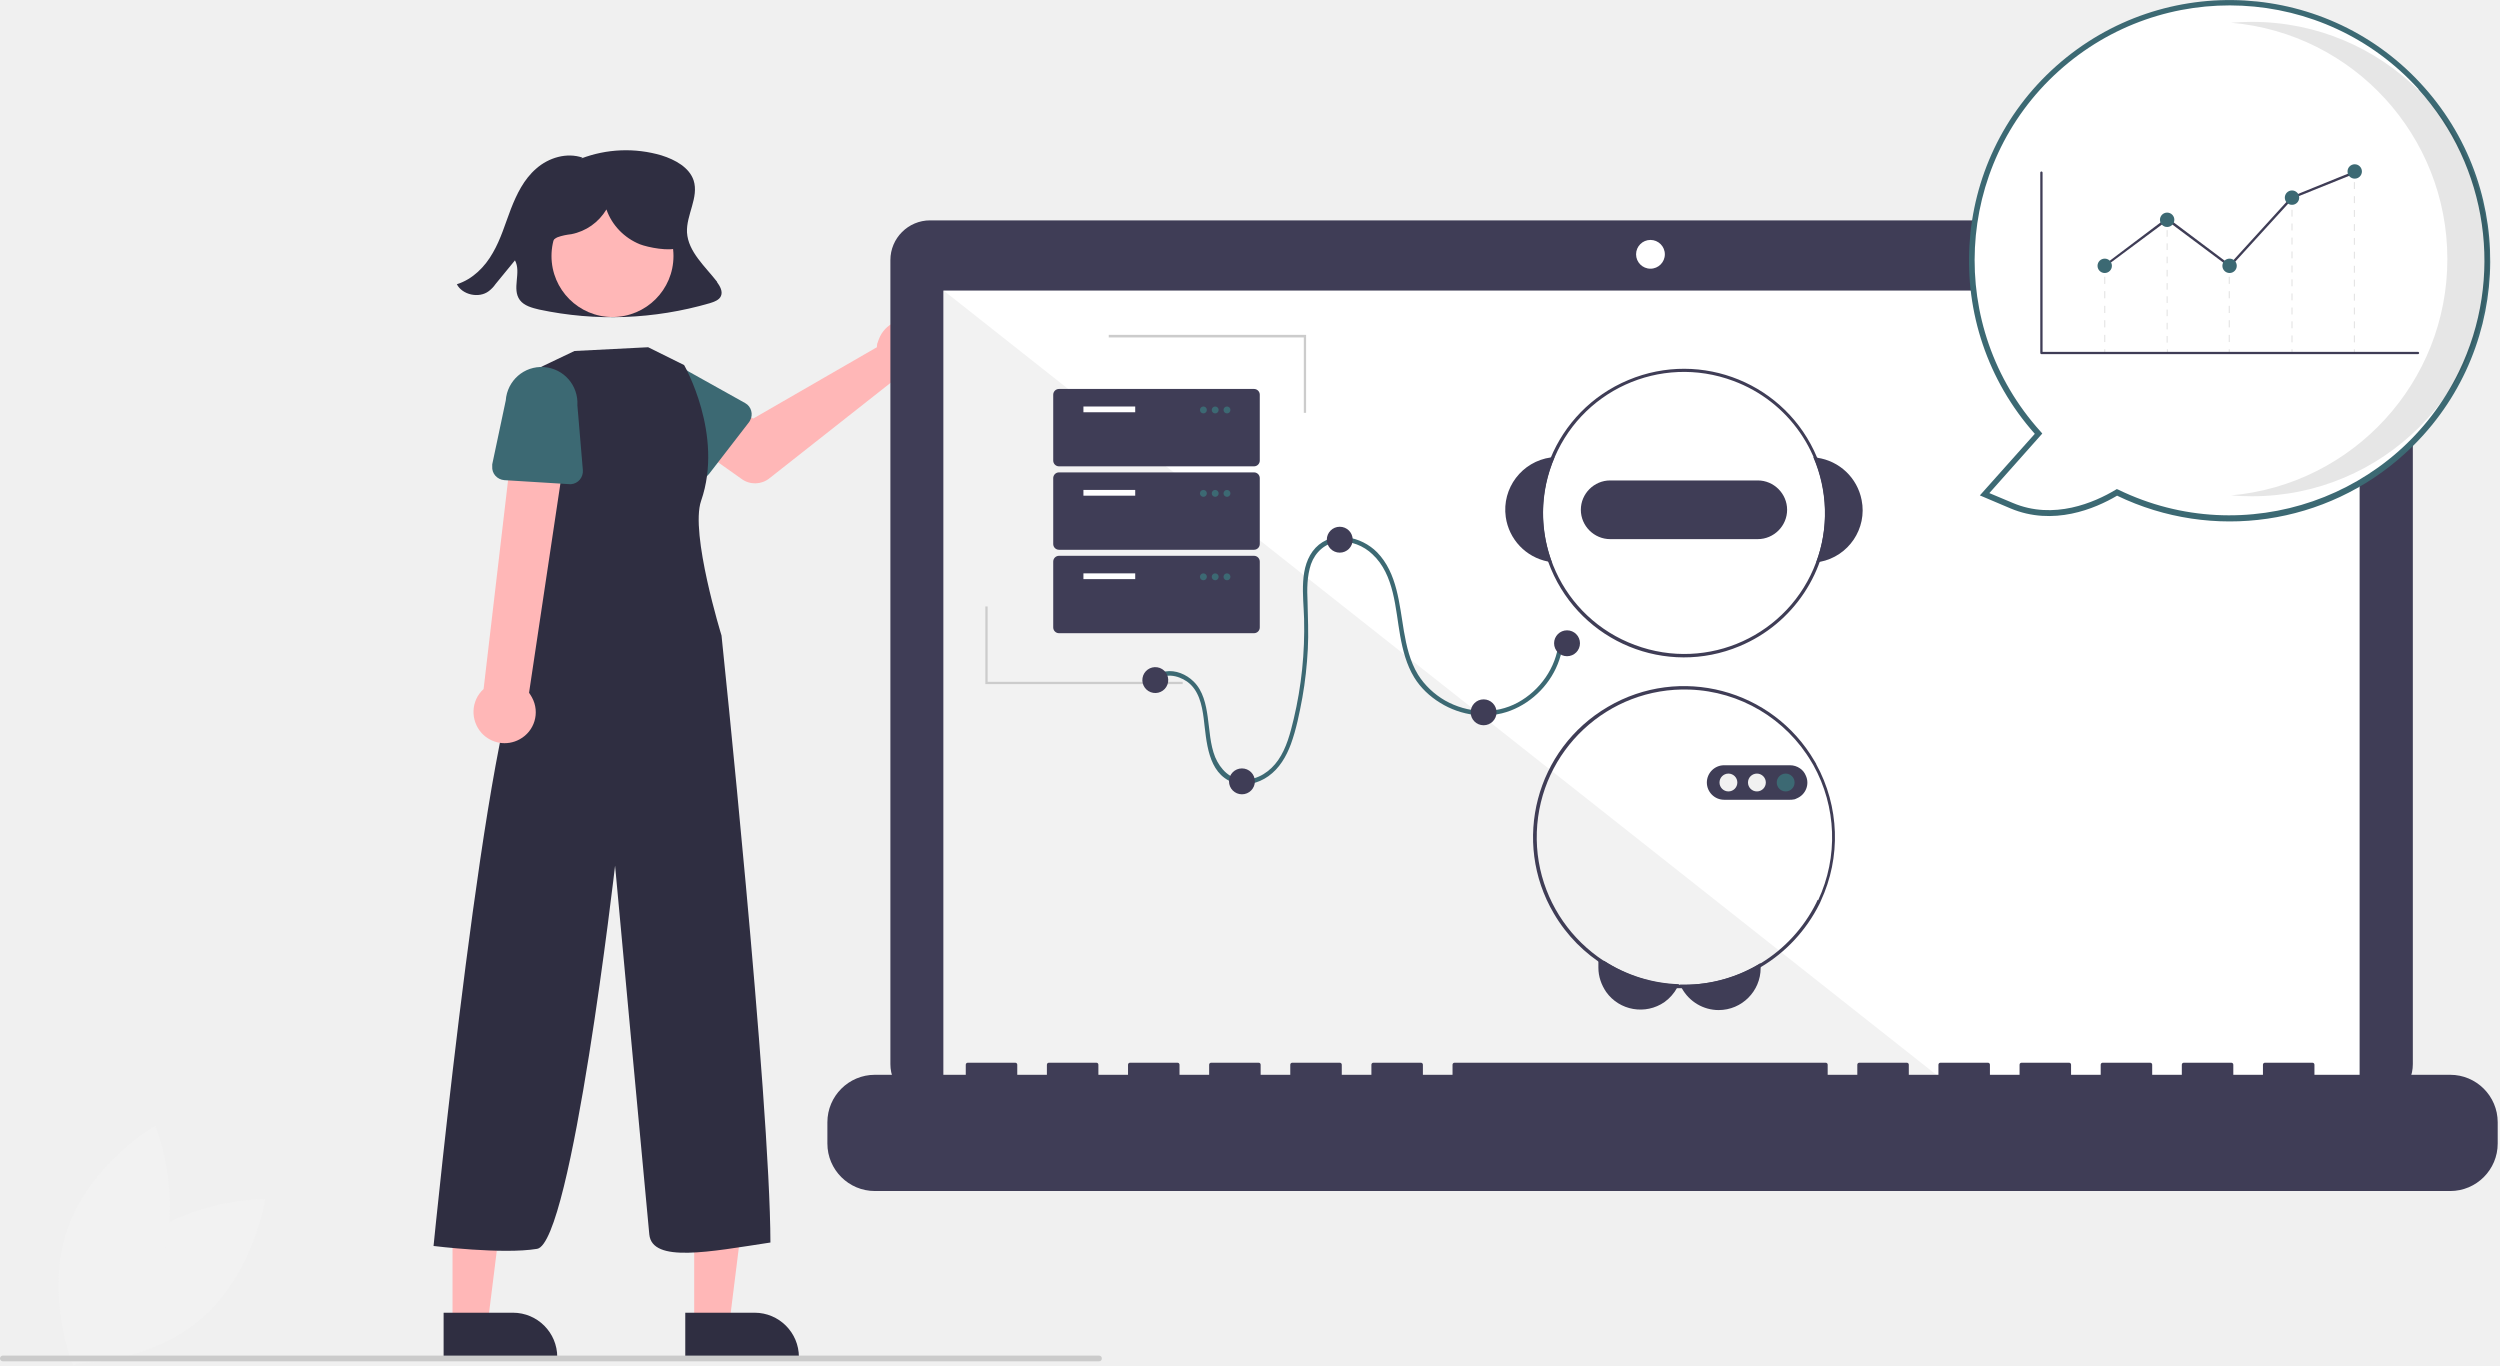
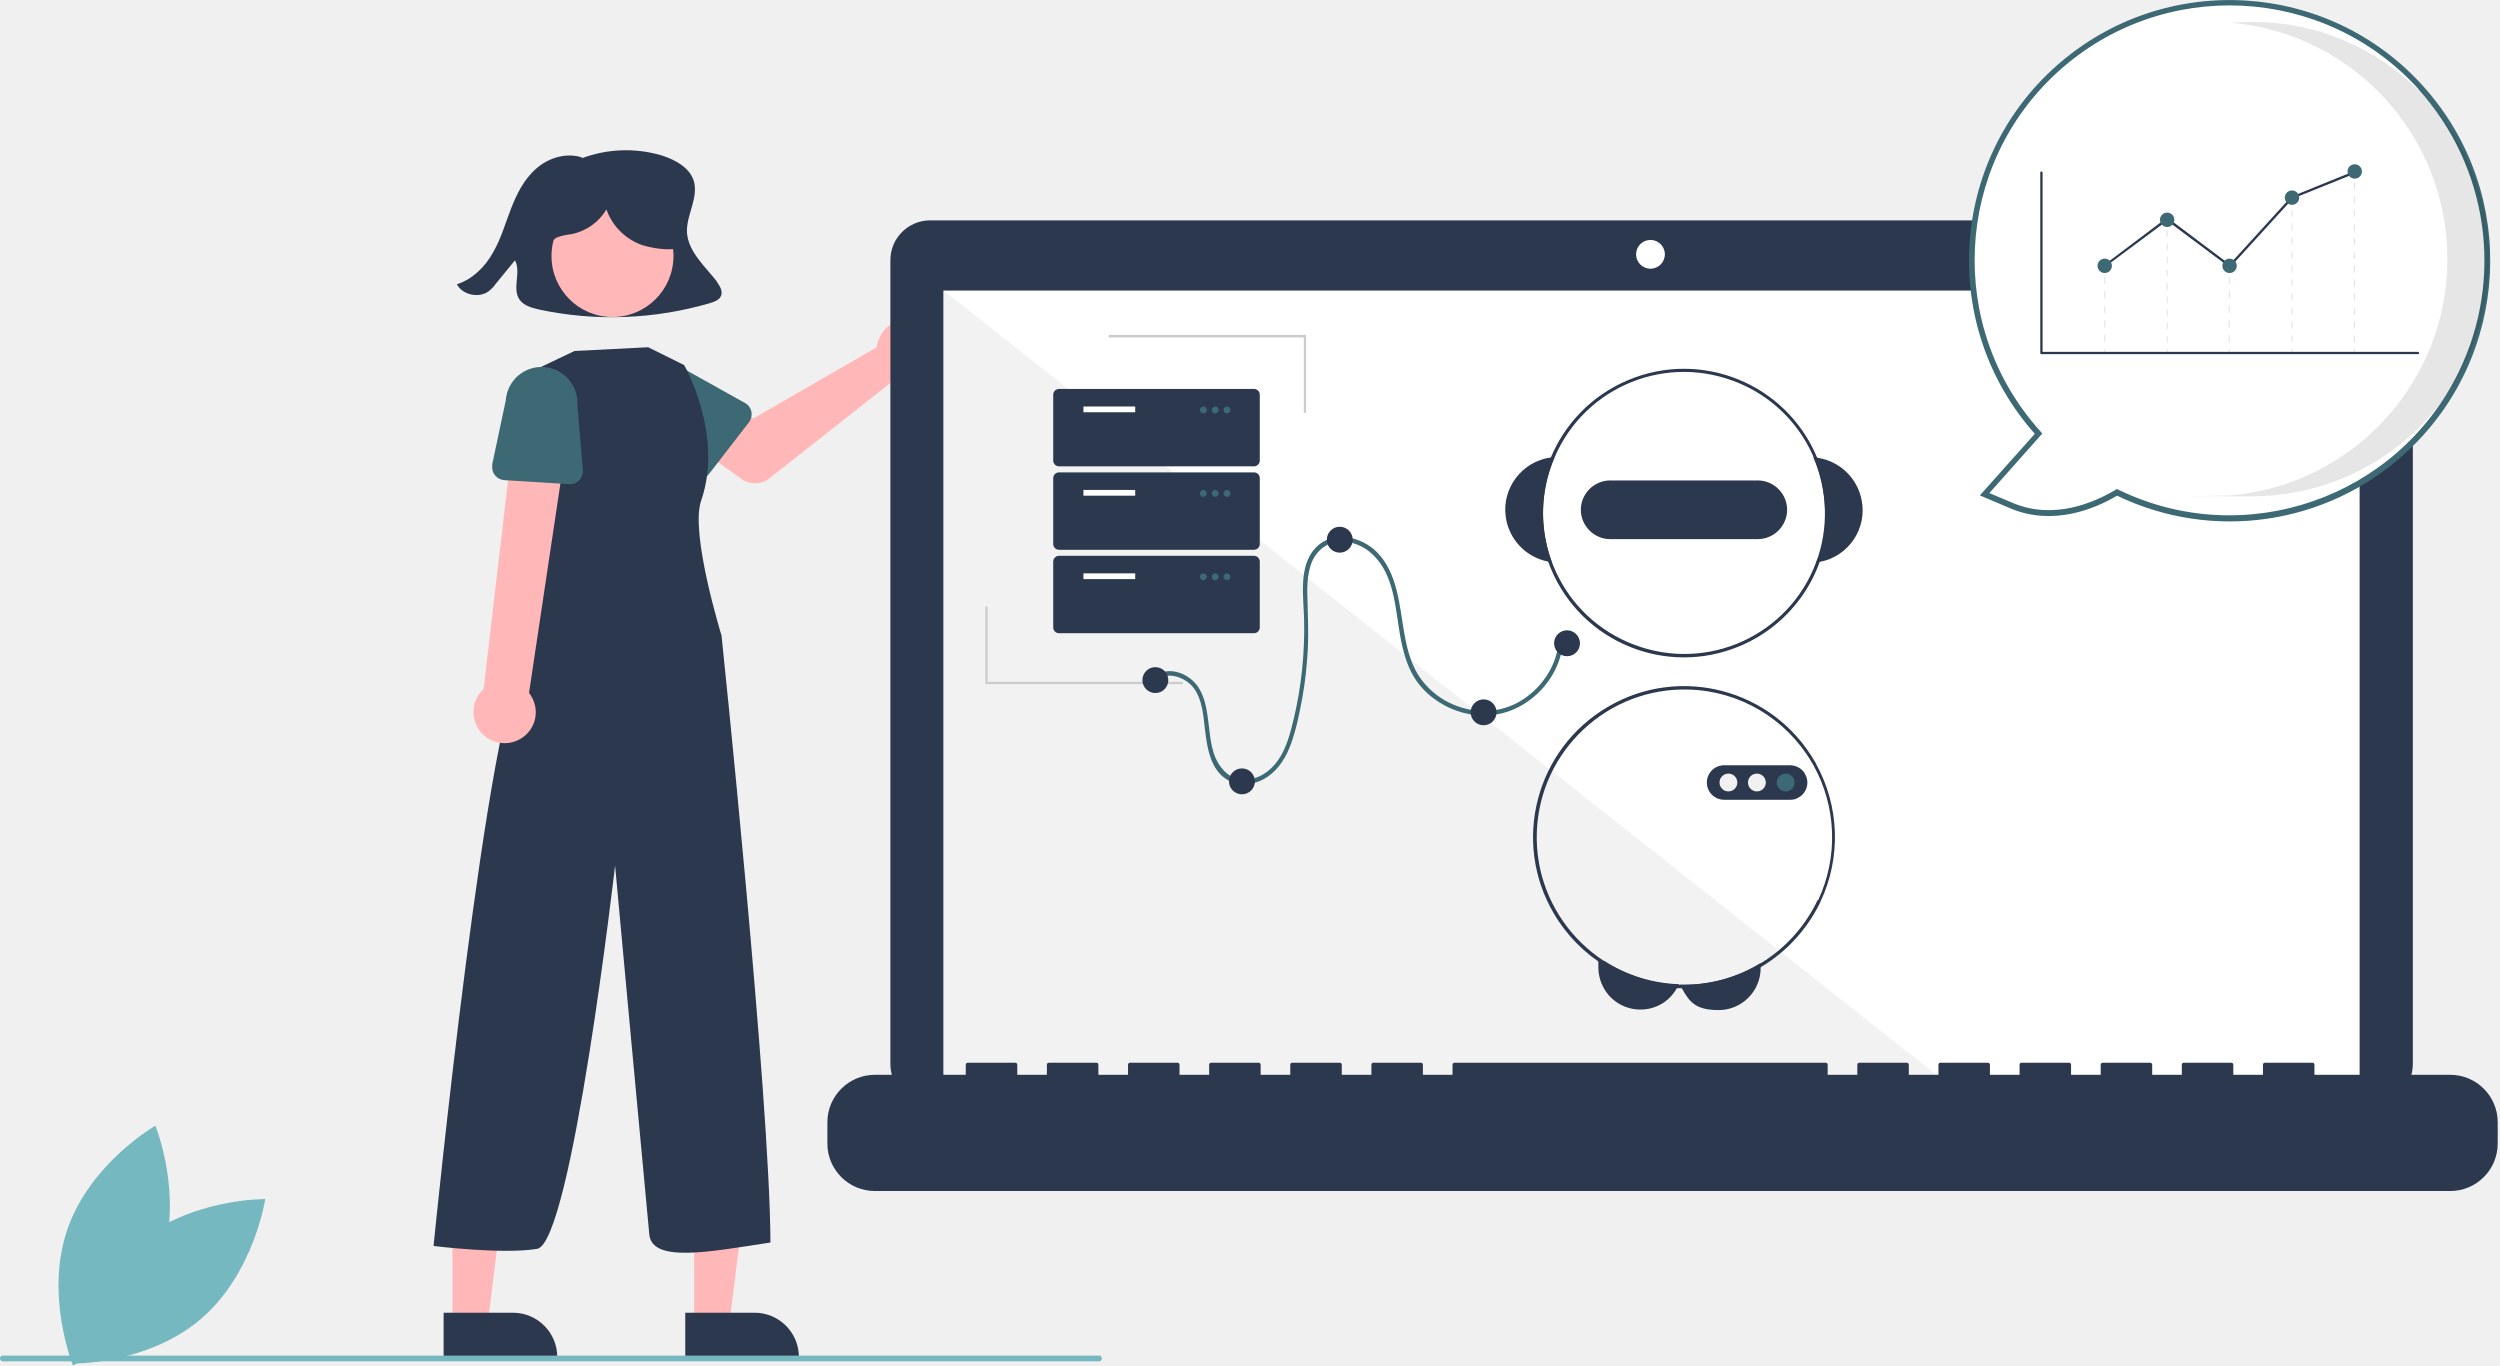
<svg xmlns="http://www.w3.org/2000/svg" id="Layer_1" version="1.1" viewBox="0 0 869 474.7">
  <defs>
    <style>
      .st0 {
-         fill: #2f2e41;
+         fill: #fff;
      }

      .st1 {
-         fill: #fff;
+         fill: #e5e5e5;
      }

      .st2 {
-         fill: #e5e5e5;
+         fill: #75b8bf;
      }

      .st3 {
-         fill: #3f3d56;
+         fill: #3c6973;
+       }
+ 
+       .st4 {
+         opacity: .1;
      }

      .st4, .st5 {
+         isolation: isolate;
+       }
+ 
+       .st6 {
+         fill: #f1f1f1;
+       }
+ 
+       .st7 {
+         fill: #2c384e;
+       }
+ 
+       .st5 {
        fill: #f2f2f2;
      }

-       .st6 {
-         fill: #3c6973;
-       }
- 
-       .st7 {
-         opacity: .1;
-       }
- 
-       .st7, .st5 {
-         isolation: isolate;
-       }
- 
      .st8 {
-         fill: #f1f1f1;
+         fill: #ccc;
      }

      .st9 {
-         fill: #cbcbcb;
-       }
- 
-       .st10 {
-         fill: #ccc;
-       }
- 
-       .st11 {
        fill: #ffb7b7;
      }
    </style>
  </defs>
-   <path class="st4" d="M47.5,432.3c-18.5,15.8-22.4,41.7-22.4,41.7,0,0,26.2.3,44.7-15.5s22.4-41.7,22.4-41.7c0,0-26.2-.3-44.7,15.5Z" />
-   <path class="st4" d="M56,438.6c-7.9,23-30.6,36.1-30.6,36.1,0,0-9.9-24.2-2-47.3s30.6-36.1,30.6-36.1c0,0,9.9,24.2,2,47.3Z" />
-   <path class="st0" d="M249.3,98c-4.2-5.4-10.1-10.5-10.5-17.2-.3-6.1,4.2-12.2,2.3-18.1-1.5-4.5-6.4-7.2-11.2-8.7-9.2-2.7-19-2.3-27.9,1.1l.5-.3c-5.5-1.9-11.8,0-16.1,3.8-4.3,3.7-6.8,8.9-8.8,14-2,5.2-3.5,10.5-6.3,15.3-2.7,4.8-7,9.2-12.5,10.9,1.9,3.7,7.7,5,11.1,2.4.9-.7,1.7-1.5,2.3-2.4,2.3-2.8,4.5-5.5,6.8-8.3,2.3,4.2-1.2,9.9,1.7,13.8,1.5,2,4.2,2.7,6.7,3.3,19.7,4.2,40,3.4,59.3-2.2,1.6-.5,3.3-1.1,3.9-2.5.7-1.6-.3-3.4-1.4-4.9Z" />
-   <path class="st11" d="M305,119.1c-.1.5-.2,1.1-.2,1.6l-43,24.8-10.4-6-11.1,14.6,17.5,12.4c2.9,2.1,6.8,2,9.6-.2l44.3-34.9c5.4,2,11.5-.8,13.5-6.2s-.8-11.5-6.2-13.5c-5.4-2-11.5.8-13.5,6.2-.2.4-.3.8-.4,1.2Z" />
-   <path class="st6" d="M260.4,146.7l-13.9,18c-1.5,2-4.3,2.3-6.3.8-.2-.1-.3-.3-.5-.4l-15.7-16.3c-5.4-4.2-6.4-12.1-2.2-17.5,4.2-5.4,12.1-6.4,17.5-2.2l19.7,11c2.2,1.2,2.9,4,1.7,6.1-.1.2-.2.4-.4.6h0Z" />
-   <polygon class="st11" points="241.3 460.3 253.5 460.3 259.4 413 241.3 413 241.3 460.3" />
-   <path class="st0" d="M238.2,456.3h24.1s0,0,0,0c8.5,0,15.4,6.9,15.4,15.4v.5h-39.5s0-15.9,0-15.9Z" />
-   <polygon class="st11" points="157.3 460.3 169.5 460.3 175.4 413 157.3 413 157.3 460.3" />
-   <path class="st0" d="M154.2,456.3h24.1s0,0,0,0c8.5,0,15.4,6.9,15.4,15.4v.5h-39.5s0-15.9,0-15.9Z" />
-   <circle class="st11" cx="212.9" cy="89" r="21.2" />
-   <path class="st0" d="M225.3,120.7l12.5,6.2s13.9,24.2,5.9,47.2c-3.9,11.2,7.1,46.8,7.1,46.8,0,0,16.9,161.2,17,211-21.1,3.2-41.1,7.2-42.1-2.8s-11.9-128.2-11.9-128.2c0,0-15.1,131.2-27.1,133.2s-36-1-36-1c0,0,19.1-192.2,32.1-204.2l2-10v-89.8c0,0,14.9-7.1,14.9-7.1l25.6-1.3Z" />
-   <path class="st11" d="M180.6,257c5.2-2.8,7.2-9.3,4.3-14.6-.3-.6-.7-1.1-1-1.6l14.5-96.8-19-.9-11.3,96.4c-4.4,4-4.7,10.8-.7,15.3,3.4,3.7,8.8,4.6,13.2,2.2h0Z" />
-   <path class="st6" d="M198,168.3l-22.7-1.4c-2.5-.2-4.4-2.3-4.2-4.8,0-.2,0-.4,0-.7l4.7-22.2c.5-6.9,6.4-12.1,13.3-11.6,6.9.5,12,6.4,11.6,13.3l1.9,22.5c.2,2.5-1.6,4.7-4.1,4.9-.2,0-.4,0-.7,0h0Z" />
-   <path class="st3" d="M824.9,76.6h-501.6c-7.6,0-13.8,6.2-13.8,13.8v279.5c0,7.6,6.2,13.8,13.8,13.8h501.6c7.6,0,13.8-6.2,13.8-13.8V90.4c0-7.6-6.2-13.8-13.8-13.8h0Z" />
-   <rect class="st1" x="328" y="101" width="492.2" height="277.6" />
-   <circle class="st1" cx="573.7" cy="88.4" r="5" />
+   <path class="st2" d="M47.5,432.3c-18.5,15.8-22.4,41.7-22.4,41.7,0,0,26.2.3,44.7-15.5s22.4-41.7,22.4-41.7c0,0-26.2-.3-44.7,15.5Z" />
+   <path class="st2" d="M56,438.6c-7.9,23-30.6,36.1-30.6,36.1,0,0-9.9-24.2-2-47.3s30.6-36.1,30.6-36.1c0,0,9.9,24.2,2,47.3Z" />
+   <path class="st7" d="M249.3,98c-4.2-5.4-10.1-10.5-10.5-17.2-.3-6.1,4.2-12.2,2.3-18.1-1.5-4.5-6.4-7.2-11.2-8.7-9.2-2.7-19-2.3-27.9,1.1l.5-.3c-5.5-1.9-11.8,0-16.1,3.8-4.3,3.7-6.8,8.9-8.8,14-2,5.2-3.5,10.5-6.3,15.3-2.7,4.8-7,9.2-12.5,10.9,1.9,3.7,7.7,5,11.1,2.4.9-.7,1.7-1.5,2.3-2.4,2.3-2.8,4.5-5.5,6.8-8.3,2.3,4.2-1.2,9.9,1.7,13.8,1.5,2,4.2,2.7,6.7,3.3,19.7,4.2,40,3.4,59.3-2.2,1.6-.5,3.3-1.1,3.9-2.5.7-1.6-.3-3.4-1.4-4.9h0Z" />
+   <path class="st9" d="M305,119.1c-.1.5-.2,1.1-.2,1.6l-43,24.8-10.4-6-11.1,14.6,17.5,12.4c2.9,2.1,6.8,2,9.6-.2l44.3-34.9c5.4,2,11.5-.8,13.5-6.2s-.8-11.5-6.2-13.5c-5.4-2-11.5.8-13.5,6.2-.2.4-.3.8-.4,1.2h0Z" />
+   <path class="st3" d="M260.4,146.7l-13.9,18c-1.5,2-4.3,2.3-6.3.8-.2-.1-.3-.3-.5-.4l-15.7-16.3c-5.4-4.2-6.4-12.1-2.2-17.5,4.2-5.4,12.1-6.4,17.5-2.2l19.7,11c2.2,1.2,2.9,4,1.7,6.1-.1.2-.2.4-.4.6h0Z" />
+   <polygon class="st9" points="241.3 460.3 253.5 460.3 259.4 413 241.3 413 241.3 460.3" />
+   <path class="st7" d="M238.2,456.3h24.1c8.5,0,15.4,6.9,15.4,15.4v.5h-39.5v-15.9h0Z" />
+   <polygon class="st9" points="157.3 460.3 169.5 460.3 175.4 413 157.3 413 157.3 460.3" />
+   <path class="st7" d="M154.2,456.3h24.1c8.5,0,15.4,6.9,15.4,15.4v.5h-39.5v-15.9Z" />
+   <circle class="st9" cx="212.9" cy="89" r="21.2" />
+   <path class="st7" d="M225.3,120.7l12.5,6.2s13.9,24.2,5.9,47.2c-3.9,11.2,7.1,46.8,7.1,46.8,0,0,16.9,161.2,17,211-21.1,3.2-41.1,7.2-42.1-2.8s-11.9-128.2-11.9-128.2c0,0-15.1,131.2-27.1,133.2s-36-1-36-1c0,0,19.1-192.2,32.1-204.2l2-10v-89.8l14.9-7.1,25.6-1.3h0Z" />
+   <path class="st9" d="M180.6,257c5.2-2.8,7.2-9.3,4.3-14.6-.3-.6-.7-1.1-1-1.6l14.5-96.8-19-.9-11.3,96.4c-4.4,4-4.7,10.8-.7,15.3,3.4,3.7,8.8,4.6,13.2,2.2h0Z" />
+   <path class="st3" d="M198,168.3l-22.7-1.4c-2.5-.2-4.4-2.3-4.2-4.8v-.7l4.7-22.2c.5-6.9,6.4-12.1,13.3-11.6,6.9.5,12,6.4,11.6,13.3l1.9,22.5c.2,2.5-1.6,4.7-4.1,4.9h-.7.2Z" />
+   <path class="st7" d="M824.9,76.6h-501.6c-7.6,0-13.8,6.2-13.8,13.8v279.5c0,7.6,6.2,13.8,13.8,13.8h501.6c7.6,0,13.8-6.2,13.8-13.8V90.4c0-7.6-6.2-13.8-13.8-13.8h0Z" />
+   <rect class="st0" x="328" y="101" width="492.2" height="277.6" />
+   <circle class="st0" cx="573.7" cy="88.4" r="5" />
  <polygon class="st5" points="679.4 378.6 328 378.6 328 101 679.4 378.6" />
-   <path class="st3" d="M852.5,373.6h-48v-3.5c0-.4-.3-.7-.7-.7h-16.5c-.4,0-.7.3-.7.7h0v3.5h-10.3v-3.5c0-.4-.3-.7-.7-.7h-16.5c-.4,0-.7.3-.7.7h0v3.5h-10.3v-3.5c0-.4-.3-.7-.7-.7h-16.5c-.4,0-.7.3-.7.7h0v3.5h-10.3v-3.5c0-.4-.3-.7-.7-.7h-16.5c-.4,0-.7.3-.7.7h0v3.5h-10.3v-3.5c0-.4-.3-.7-.7-.7h-16.5c-.4,0-.7.3-.7.7h0v3.5h-10.3v-3.5c0-.4-.3-.7-.7-.7h-16.5c-.4,0-.7.3-.7.7h0v3.5h-10.3v-3.5c0-.4-.3-.7-.7-.7h-129c-.4,0-.7.3-.7.7h0v3.5h-10.3v-3.5c0-.4-.3-.7-.7-.7h-16.5c-.4,0-.7.3-.7.7h0v3.5h-10.3v-3.5c0-.4-.3-.7-.7-.7h-16.5c-.4,0-.7.3-.7.7h0v3.5h-10.3v-3.5c0-.4-.3-.7-.7-.7h-16.5c-.4,0-.7.3-.7.7h0v3.5h-10.3v-3.5c0-.4-.3-.7-.7-.7h-16.5c-.4,0-.7.3-.7.7h0v3.5h-10.3v-3.5c0-.4-.3-.7-.7-.7h-16.5c-.4,0-.7.3-.7.7v3.5h-10.3v-3.5c0-.4-.3-.7-.7-.7h-16.5c-.4,0-.7.3-.7.7h0v3.5h-31.6c-9.1,0-16.5,7.4-16.5,16.5v7.4c0,9.1,7.4,16.5,16.5,16.5h547.6c9.1,0,16.5-7.4,16.5-16.5v-7.4c0-9.1-7.4-16.5-16.5-16.5h0Z" />
-   <path class="st3" d="M583.6,342.2c-.2.4-.3.8-.6,1.1-1.1,2-2.6,3.7-4.4,5-6.6,4.6-15.7,3-20.3-3.5-1.7-2.5-2.7-5.4-2.7-8.4v-2.4h2c7.8,5,16.7,7.8,25.9,8.1Z" />
-   <path class="st3" d="M612,334.8v1.7c0,8-6.5,14.6-14.6,14.6-5.3,0-10.2-2.9-12.8-7.6-.2-.4-.4-.8-.6-1.2.4,0,.8,0,1.3,0,9.4,0,18.6-2.6,26.6-7.5Z" />
-   <path class="st3" d="M631.6,159c-.4,0-.9-.1-1.3-.1,5,11.6,5.4,24.7,1,36.6.4,0,.9-.1,1.3-.2,10-1.9,16.5-11.6,14.5-21.5-1.5-7.7-7.7-13.6-15.5-14.7h0Z" />
-   <path class="st3" d="M540.4,158.9c-.4,0-.9,0-1.3.1-10.1,1.4-17.1,10.7-15.7,20.7,1.1,7.8,7,14,14.7,15.5.4,0,.9.2,1.3.2-4.4-11.9-4.1-25,1-36.6h0Z" />
-   <path class="st3" d="M631.6,159c-10.7-25.6-40.1-37.6-65.6-26.9-25.6,10.7-37.6,40.1-26.9,65.6,10.7,25.6,40.1,37.6,65.6,26.9,18.7-7.8,30.8-26.1,30.8-46.3,0-6.6-1.3-13.2-3.9-19.4ZM631.3,195.4c-9.4,25.4-37.6,38.3-63,28.8-25.4-9.4-38.3-37.6-28.8-63,9.4-25.4,37.6-38.3,63-28.8,19.2,7.1,31.9,25.4,31.9,45.9,0,5.8-1,11.6-3.1,17.1Z" />
-   <path class="st3" d="M611,167h-51.3c-5.6,0-10.2,4.6-10.2,10.2,0,5.6,4.6,10.2,10.2,10.2h51.3c5.6,0,10.2-4.6,10.2-10.2,0-5.6-4.6-10.2-10.2-10.2Z" />
-   <path class="st3" d="M631.3,265.5c-.2-.3-.4-.7-.6-1,0,0,0,0,0,0-14.6-25-46.8-33.5-71.8-18.8-25,14.6-33.5,46.8-18.8,71.8,9,15.4,25.1,25.1,42.9,26,.6,0,1.1,0,1.7,0,.2,0,.5,0,.7,0,9.4,0,18.6-2.5,26.6-7.3,8.8-5.2,15.8-12.8,20.4-21.9,0,0,0,0,0,0,.2-.3.3-.7.5-1.1,7.1-15.2,6.5-32.9-1.6-47.6h0ZM631.8,312.8c-.2.4-.3.7-.5,1.1-4.3,8.6-11,15.9-19.2,20.9-8,4.9-17.2,7.5-26.6,7.5-.4,0-.8,0-1.3,0-.2,0-.4,0-.5,0-28.3-1-50.5-24.8-49.5-53.1,1-28.3,24.8-50.5,53.1-49.5,17.5.6,33.5,10.1,42.4,25.2,0,0,0,0,0,0,.2.3.4.7.6,1,8.1,14.5,8.7,32,1.7,47h0Z" />
-   <path class="st3" d="M625.7,267.1c-1-.7-2.2-1.1-3.5-1.1h-22.9c-3.3,0-6,2.7-6,6s2.7,6,6,6h22.9c.4,0,.8,0,1.2-.1.4,0,.8-.2,1.2-.4,3.1-1.3,4.5-4.9,3.1-7.9-.4-1-1.1-1.9-2-2.5h0Z" />
-   <circle class="st8" cx="600.8" cy="272" r="3.1" />
-   <circle class="st8" cx="610.7" cy="272" r="3.1" />
-   <circle class="st6" cx="620.7" cy="272" r="3.1" />
-   <path class="st1" d="M735.9,171.2c-8,4.8-22.1,10.7-36.6,4.6l-9.4-4,18.8-21c-33.2-36.7-30.5-93.3,6.2-126.6,36.7-33.2,93.3-30.5,126.6,6.2s30.5,93.3-6.2,126.6c-27.1,24.6-66.4,30.2-99.4,14.2h0Z" />
-   <path class="st6" d="M735.9,172.3c-7.6,4.5-22.2,10.7-37.1,4.4l-10.6-4.5,19.1-21.4c-33.2-37.4-29.9-94.7,7.5-127.9s94.7-29.9,127.9,7.5c33,37.1,30,93.9-6.8,127.3h0c-27.2,24.8-66.8,30.6-100,14.6h0ZM840.7,31c-32.9-36.3-88.9-39-125.2-6.2s-39,88.9-6.2,125.2c0,0,0,0,0,0l.6.7-18.4,20.7,8.1,3.4c14.3,6.1,28.5-.2,35.7-4.5l.5-.3.5.2c44,21.4,97,3,118.4-41,15.8-32.5,10.2-71.4-14.1-98.2h0Z" />
-   <path class="st7" d="M850.7,90c0-42.7-32.6-78.4-75.2-82.1,2.4-.2,4.8-.3,7.3-.3,45.5,0,82.4,36.9,82.4,82.5,0,45.5-36.9,82.4-82.4,82.4-2.5,0-4.9-.1-7.3-.3,42.5-3.8,75.2-39.4,75.2-82.1Z" />
-   <path class="st9" d="M382,473.2H1C.4,473.2,0,472.7,0,472.2s.4-1,1-1h381c.6,0,1,.4,1,1s-.4,1-1,1Z" />
-   <path class="st0" d="M235.1,75.2c-.8-3.7-3.5-6.8-6.6-9.1-10.5-7.7-25-6.8-34.5,2.1-2.6,2.3-4.4,5.2-5.3,8.5-.9,3.4,0,6.9,2.2,9.5l.4.3c-.4-1.6.9-3.3,2.4-4,1.6-.6,3.2-.9,4.9-1.1,5.1-1,9.5-4.1,12.2-8.6,1.9,5.5,6.2,9.9,11.6,12.1,2.8,1.1,10.5,2.6,13.2,1.2,3.4-1.8.4-7.3-.4-11Z" />
+   <path class="st7" d="M852.5,373.6h-48v-3.5c0-.4-.3-.7-.7-.7h-16.5c-.4,0-.7.3-.7.7h0v3.5h-10.3v-3.5c0-.4-.3-.7-.7-.7h-16.5c-.4,0-.7.3-.7.7h0v3.5h-10.3v-3.5c0-.4-.3-.7-.7-.7h-16.5c-.4,0-.7.3-.7.7h0v3.5h-10.3v-3.5c0-.4-.3-.7-.7-.7h-16.5c-.4,0-.7.3-.7.7h0v3.5h-10.3v-3.5c0-.4-.3-.7-.7-.7h-16.5c-.4,0-.7.3-.7.7h0v3.5h-10.3v-3.5c0-.4-.3-.7-.7-.7h-16.5c-.4,0-.7.3-.7.7h0v3.5h-10.3v-3.5c0-.4-.3-.7-.7-.7h-129c-.4,0-.7.3-.7.7h0v3.5h-10.3v-3.5c0-.4-.3-.7-.7-.7h-16.5c-.4,0-.7.3-.7.7h0v3.5h-10.3v-3.5c0-.4-.3-.7-.7-.7h-16.5c-.4,0-.7.3-.7.7h0v3.5h-10.3v-3.5c0-.4-.3-.7-.7-.7h-16.5c-.4,0-.7.3-.7.7h0v3.5h-10.3v-3.5c0-.4-.3-.7-.7-.7h-16.5c-.4,0-.7.3-.7.7h0v3.5h-10.3v-3.5c0-.4-.3-.7-.7-.7h-16.5c-.4,0-.7.3-.7.7v3.5h-10.3v-3.5c0-.4-.3-.7-.7-.7h-16.5c-.4,0-.7.3-.7.7h0v3.5h-31.6c-9.1,0-16.5,7.4-16.5,16.5v7.4c0,9.1,7.4,16.5,16.5,16.5h547.6c9.1,0,16.5-7.4,16.5-16.5v-7.4c0-9.1-7.4-16.5-16.5-16.5h.8Z" />
+   <path class="st7" d="M583.6,342.2c-.2.4-.3.8-.6,1.1-1.1,2-2.6,3.7-4.4,5-6.6,4.6-15.7,3-20.3-3.5-1.7-2.5-2.7-5.4-2.7-8.4v-2.4h2c7.8,5,16.7,7.8,25.9,8.1h0Z" />
+   <path class="st7" d="M612,334.8v1.7c0,8-6.5,14.6-14.6,14.6s-10.2-2.9-12.8-7.6c-.2-.4-.4-.8-.6-1.2h1.3c9.4,0,18.6-2.6,26.6-7.5h0Z" />
+   <path class="st7" d="M631.6,159c-.4,0-.9-.1-1.3-.1,5,11.6,5.4,24.7,1,36.6.4,0,.9-.1,1.3-.2,10-1.9,16.5-11.6,14.5-21.5-1.5-7.7-7.7-13.6-15.5-14.7h0Z" />
+   <path class="st7" d="M540.4,158.9c-.4,0-.9,0-1.3.1-10.1,1.4-17.1,10.7-15.7,20.7,1.1,7.8,7,14,14.7,15.5.4,0,.9.2,1.3.2-4.4-11.9-4.1-25,1-36.6h0Z" />
+   <path class="st7" d="M631.6,159c-10.7-25.6-40.1-37.6-65.6-26.9-25.6,10.7-37.6,40.1-26.9,65.6,10.7,25.6,40.1,37.6,65.6,26.9,18.7-7.8,30.8-26.1,30.8-46.3s-1.3-13.2-3.9-19.4h0ZM631.3,195.4c-9.4,25.4-37.6,38.3-63,28.8-25.4-9.4-38.3-37.6-28.8-63,9.4-25.4,37.6-38.3,63-28.8,19.2,7.1,31.9,25.4,31.9,45.9s-1,11.6-3.1,17.1h0Z" />
+   <path class="st7" d="M611,167h-51.3c-5.6,0-10.2,4.6-10.2,10.2s4.6,10.2,10.2,10.2h51.3c5.6,0,10.2-4.6,10.2-10.2s-4.6-10.2-10.2-10.2Z" />
+   <path class="st7" d="M631.3,265.5c-.2-.3-.4-.7-.6-1h0c-14.6-25-46.8-33.5-71.8-18.8-25,14.6-33.5,46.8-18.8,71.8,9,15.4,25.1,25.1,42.9,26h2.4c9.4,0,18.6-2.5,26.6-7.3,8.8-5.2,15.8-12.8,20.4-21.9h0c.2-.3.3-.7.5-1.1,7.1-15.2,6.5-32.9-1.6-47.6h0ZM631.8,312.8c-.2.4-.3.7-.5,1.1-4.3,8.6-11,15.9-19.2,20.9-8,4.9-17.2,7.5-26.6,7.5h-1.8c-28.3-1-50.5-24.8-49.5-53.1,1-28.3,24.8-50.5,53.1-49.5,17.5.6,33.5,10.1,42.4,25.2h0c.2.3.4.7.6,1,8.1,14.5,8.7,32,1.7,47h-.2Z" />
+   <path class="st7" d="M625.7,267.1c-1-.7-2.2-1.1-3.5-1.1h-22.9c-3.3,0-6,2.7-6,6s2.7,6,6,6h22.9c.4,0,.8,0,1.2-.1.4,0,.8-.2,1.2-.4,3.1-1.3,4.5-4.9,3.1-7.9-.4-1-1.1-1.9-2-2.5h0Z" />
+   <circle class="st6" cx="600.8" cy="272" r="3.1" />
+   <circle class="st6" cx="610.7" cy="272" r="3.1" />
+   <circle class="st3" cx="620.7" cy="272" r="3.1" />
+   <path class="st0" d="M735.9,171.2c-8,4.8-22.1,10.7-36.6,4.6l-9.4-4,18.8-21c-33.2-36.7-30.5-93.3,6.2-126.6,36.7-33.2,93.3-30.5,126.6,6.2s30.5,93.3-6.2,126.6c-27.1,24.6-66.4,30.2-99.4,14.2h0Z" />
+   <path class="st3" d="M735.9,172.3c-7.6,4.5-22.2,10.7-37.1,4.4l-10.6-4.5,19.1-21.4c-33.2-37.4-29.9-94.7,7.5-127.9s94.7-29.9,127.9,7.5c33,37.1,30,93.9-6.8,127.3h0c-27.2,24.8-66.8,30.6-100,14.6h0ZM840.7,31c-32.9-36.3-88.9-39-125.2-6.2s-39,88.9-6.2,125.2h0l.6.7-18.4,20.7,8.1,3.4c14.3,6.1,28.5-.2,35.7-4.5l.5-.3.5.2c44,21.4,97,3,118.4-41,15.8-32.5,10.2-71.4-14.1-98.2h.1Z" />
+   <path class="st4" d="M850.7,90c0-42.7-32.6-78.4-75.2-82.1,2.4-.2,4.8-.3,7.3-.3,45.5,0,82.4,36.9,82.4,82.5s-36.9,82.4-82.4,82.4-4.9-.1-7.3-.3c42.5-3.8,75.2-39.4,75.2-82.1h0Z" />
+   <path class="st2" d="M382,473.2H1c-.6,0-1-.5-1-1s.4-1,1-1h381c.6,0,1,.4,1,1s-.4,1-1,1Z" />
+   <path class="st7" d="M235.1,75.2c-.8-3.7-3.5-6.8-6.6-9.1-10.5-7.7-25-6.8-34.5,2.1-2.6,2.3-4.4,5.2-5.3,8.5-.9,3.4,0,6.9,2.2,9.5l.4.3c-.4-1.6.9-3.3,2.4-4,1.6-.6,3.2-.9,4.9-1.1,5.1-1,9.5-4.1,12.2-8.6,1.9,5.5,6.2,9.9,11.6,12.1,2.8,1.1,10.5,2.6,13.2,1.2,3.4-1.8.4-7.3-.4-11h0Z" />
  <g>
-     <rect class="st2" x="731.4" y="92.4" width=".4" height="1.2" />
-     <path class="st2" d="M731.8,118.9h-.4v-2.5h.4v2.5ZM731.8,113.8h-.4v-2.5h.4v2.5ZM731.8,108.8h-.4v-2.5h.4v2.5ZM731.8,103.7h-.4v-2.5h.4v2.5ZM731.8,98.7h-.4v-2.5h.4v2.5Z" />
-     <rect class="st2" x="731.4" y="121.4" width=".4" height="1.2" />
-     <rect class="st2" x="774.7" y="92.4" width=".4" height="1.2" />
-     <path class="st2" d="M775.1,118.9h-.4v-2.5h.4v2.5ZM775.1,113.8h-.4v-2.5h.4v2.5ZM775.1,108.8h-.4v-2.5h.4v2.5ZM775.1,103.7h-.4v-2.5h.4v2.5ZM775.1,98.7h-.4v-2.5h.4v2.5Z" />
-     <rect class="st2" x="774.7" y="121.4" width=".4" height="1.2" />
-     <rect class="st2" x="796.5" y="69.2" width=".4" height="1.2" />
-     <path class="st2" d="M796.9,119h-.4v-2.4h.4v2.4ZM796.9,114.1h-.4v-2.4h.4v2.4ZM796.9,109.3h-.4v-2.4h.4v2.4ZM796.9,104.4h-.4v-2.4h.4v2.4ZM796.9,99.5h-.4v-2.4h.4v2.4ZM796.9,94.7h-.4v-2.4h.4v2.4ZM796.9,89.8h-.4v-2.4h.4v2.4ZM796.9,85h-.4v-2.4h.4v2.4ZM796.9,80.1h-.4v-2.4h.4v2.4ZM796.9,75.3h-.4v-2.4h.4v2.4Z" />
-     <rect class="st2" x="796.5" y="121.4" width=".4" height="1.2" />
-     <rect class="st2" x="818.2" y="59.7" width=".4" height="1.2" />
-     <path class="st2" d="M818.6,119h-.4v-2.4h.4v2.4ZM818.6,114.1h-.4v-2.4h.4v2.4ZM818.6,109.3h-.4v-2.4h.4v2.4ZM818.6,104.5h-.4v-2.4h.4v2.4ZM818.6,99.6h-.4v-2.4h.4v2.4ZM818.6,94.8h-.4v-2.4h.4v2.4ZM818.6,89.9h-.4v-2.4h.4v2.4ZM818.6,85.1h-.4v-2.4h.4v2.4ZM818.6,80.3h-.4v-2.4h.4v2.4ZM818.6,75.4h-.4v-2.4h.4v2.4ZM818.6,70.6h-.4v-2.4h.4v2.4ZM818.6,65.7h-.4v-2.4h.4v2.4Z" />
-     <rect class="st2" x="818.2" y="121.4" width=".4" height="1.2" />
-     <rect class="st2" x="753.2" y="76.5" width=".4" height="1.2" />
-     <path class="st2" d="M753.5,119.1h-.4v-2.3h.4v2.3ZM753.5,114.5h-.4v-2.3h.4v2.3ZM753.5,109.9h-.4v-2.3h.4v2.3ZM753.5,105.3h-.4v-2.3h.4v2.3ZM753.5,100.7h-.4v-2.3h.4v2.3ZM753.5,96.1h-.4v-2.3h.4v2.3ZM753.5,91.5h-.4v-2.3h.4v2.3ZM753.5,86.9h-.4v-2.3h.4v2.3ZM753.5,82.3h-.4v-2.3h.4v2.3Z" />
-     <rect class="st2" x="753.2" y="121.4" width=".4" height="1.2" />
-     <path class="st3" d="M840.5,123.1h-130.9c-.2,0-.4-.2-.4-.4v-62.7c0-.2.2-.4.4-.4s.4.2.4.4v62.3h130.5c.2,0,.4.2.4.4s-.2.4-.4.4Z" />
-     <polygon class="st3" points="775.1 93 753.3 76.7 731.8 92.7 731.4 92.1 753.3 75.6 775 91.9 796.5 68.3 796.6 68.3 818.3 59.5 818.6 60.3 797 69 775.1 93" />
-     <circle class="st6" cx="731.6" cy="92.4" r="2.5" />
-     <circle class="st6" cx="753.3" cy="76.4" r="2.5" />
-     <circle class="st6" cx="775" cy="92.4" r="2.5" />
-     <circle class="st6" cx="796.7" cy="68.7" r="2.5" />
-     <circle class="st6" cx="818.5" cy="59.6" r="2.5" />
+     <rect class="st1" x="731.4" y="92.4" width=".4" height="1.2" />
+     <path class="st1" d="M731.8,118.9h-.4v-2.5h.4v2.5ZM731.8,113.8h-.4v-2.5h.4v2.5ZM731.8,108.8h-.4v-2.5h.4v2.5ZM731.8,103.7h-.4v-2.5h.4v2.5ZM731.8,98.7h-.4v-2.5h.4v2.5Z" />
+     <rect class="st1" x="731.4" y="121.4" width=".4" height="1.2" />
+     <rect class="st1" x="774.7" y="92.4" width=".4" height="1.2" />
+     <path class="st1" d="M775.1,118.9h-.4v-2.5h.4v2.5ZM775.1,113.8h-.4v-2.5h.4v2.5ZM775.1,108.8h-.4v-2.5h.4v2.5ZM775.1,103.7h-.4v-2.5h.4v2.5ZM775.1,98.7h-.4v-2.5h.4v2.5Z" />
+     <rect class="st1" x="774.7" y="121.4" width=".4" height="1.2" />
+     <rect class="st1" x="796.5" y="69.2" width=".4" height="1.2" />
+     <path class="st1" d="M796.9,119h-.4v-2.4h.4v2.4ZM796.9,114.1h-.4v-2.4h.4v2.4ZM796.9,109.3h-.4v-2.4h.4v2.4ZM796.9,104.4h-.4v-2.4h.4v2.4ZM796.9,99.5h-.4v-2.4h.4v2.4ZM796.9,94.7h-.4v-2.4h.4v2.4ZM796.9,89.8h-.4v-2.4h.4v2.4ZM796.9,85h-.4v-2.4h.4v2.4ZM796.9,80.1h-.4v-2.4h.4v2.4ZM796.9,75.3h-.4v-2.4h.4v2.4Z" />
+     <rect class="st1" x="796.5" y="121.4" width=".4" height="1.2" />
+     <rect class="st1" x="818.2" y="59.7" width=".4" height="1.2" />
+     <path class="st1" d="M818.6,119h-.4v-2.4h.4v2.4ZM818.6,114.1h-.4v-2.4h.4v2.4ZM818.6,109.3h-.4v-2.4h.4v2.4ZM818.6,104.5h-.4v-2.4h.4v2.4ZM818.6,99.6h-.4v-2.4h.4v2.4ZM818.6,94.8h-.4v-2.4h.4v2.4ZM818.6,89.9h-.4v-2.4h.4v2.4ZM818.6,85.1h-.4v-2.4h.4v2.4ZM818.6,80.3h-.4v-2.4h.4v2.4ZM818.6,75.4h-.4v-2.4h.4v2.4ZM818.6,70.6h-.4v-2.4h.4v2.4ZM818.6,65.7h-.4v-2.4h.4v2.4Z" />
+     <rect class="st1" x="818.2" y="121.4" width=".4" height="1.2" />
+     <rect class="st1" x="753.2" y="76.5" width=".4" height="1.2" />
+     <path class="st1" d="M753.5,119.1h-.4v-2.3h.4v2.3ZM753.5,114.5h-.4v-2.3h.4v2.3ZM753.5,109.9h-.4v-2.3h.4v2.3ZM753.5,105.3h-.4v-2.3h.4v2.3ZM753.5,100.7h-.4v-2.3h.4v2.3ZM753.5,96.1h-.4v-2.3h.4v2.3ZM753.5,91.5h-.4v-2.3h.4v2.3ZM753.5,86.9h-.4v-2.3h.4v2.3ZM753.5,82.3h-.4v-2.3h.4v2.3Z" />
+     <rect class="st1" x="753.2" y="121.4" width=".4" height="1.2" />
+     <path class="st7" d="M840.5,123.1h-130.9c-.2,0-.4-.2-.4-.4v-62.7c0-.2.2-.4.4-.4s.4.2.4.4v62.3h130.5c.2,0,.4.2.4.4s-.2.4-.4.4Z" />
+     <polygon class="st7" points="775.1 93 753.3 76.7 731.8 92.7 731.4 92.1 753.3 75.6 775 91.9 796.5 68.3 796.6 68.3 818.3 59.5 818.6 60.3 797 69 775.1 93" />
+     <circle class="st3" cx="731.6" cy="92.4" r="2.5" />
+     <circle class="st3" cx="753.3" cy="76.4" r="2.5" />
+     <circle class="st3" cx="775" cy="92.4" r="2.5" />
+     <circle class="st3" cx="796.7" cy="68.7" r="2.5" />
+     <circle class="st3" cx="818.5" cy="59.6" r="2.5" />
  </g>
-   <path class="st3" d="M435.9,162.1h-67.8c-1.1,0-2-.9-2-2v-22.9c0-1.1.9-2,2-2h67.8c1.1,0,2,.9,2,2v22.9c0,1.1-.9,2-2,2Z" />
-   <rect class="st1" x="376.6" y="141.3" width="18" height="2" />
-   <circle class="st6" cx="418.3" cy="142.5" r="1.2" />
-   <circle class="st6" cx="422.4" cy="142.5" r="1.2" />
-   <circle class="st6" cx="426.5" cy="142.5" r="1.2" />
-   <path class="st3" d="M435.9,191.1h-67.8c-1.1,0-2-.9-2-2v-22.9c0-1.1.9-2,2-2h67.8c1.1,0,2,.9,2,2v22.9c0,1.1-.9,2-2,2Z" />
-   <rect class="st1" x="376.6" y="170.3" width="18" height="2" />
-   <circle class="st6" cx="418.3" cy="171.5" r="1.2" />
-   <circle class="st6" cx="422.4" cy="171.5" r="1.2" />
-   <circle class="st6" cx="426.5" cy="171.5" r="1.2" />
-   <path class="st3" d="M435.9,220.1h-67.8c-1.1,0-2-.9-2-2v-22.9c0-1.1.9-2,2-2h67.8c1.1,0,2,.9,2,2v22.9c0,1.1-.9,2-2,2Z" />
-   <rect class="st1" x="376.6" y="199.3" width="18" height="2" />
-   <circle class="st6" cx="418.3" cy="200.5" r="1.2" />
-   <circle class="st6" cx="422.4" cy="200.5" r="1.2" />
-   <circle class="st6" cx="426.5" cy="200.5" r="1.2" />
-   <polygon class="st10" points="411.1 237.8 342.5 237.8 342.5 210.8 343.3 210.8 343.3 237 411.1 237 411.1 237.8" />
-   <polygon class="st10" points="385.4 116.4 454 116.4 454 143.5 453.2 143.5 453.2 117.3 385.4 117.3 385.4 116.4" />
-   <path class="st6" d="M401.8,236.9c2.9-3.2,7.6-2.2,10.8,0,4.1,2.9,5.2,8.1,5.8,12.8,1,7.9,1.3,19,10.2,22.3,4.1,1.5,8.8.3,12.3-2.2,3.8-2.7,6.2-6.8,7.8-11.1,1.9-5.2,3-10.8,4-16.2,1-5.6,1.6-11.2,1.9-16.9.3-5.5,0-11-.1-16.5-.2-4.3-.2-8.8,1.2-13,1.5-4.2,4.9-7.3,9.4-7.8,4.4-.4,8.9,1.4,12,4.4,7.6,7.1,7.9,18.8,9.6,28.3.9,5,2.2,10.1,4.9,14.5,2.2,3.6,5.4,6.6,9,8.8,7.2,4.5,16.5,5.8,24.5,2.7,7.8-3,14.2-9.6,16.9-17.6.7-2,1.1-4,1.3-6.1,0-1-1.4-1-1.5,0-.9,8.8-6.5,16.7-14.2,20.9-7.9,4.3-17.5,3.7-25.3-.7-3.8-2.2-7.1-5.3-9.4-9-2.8-4.6-4-9.9-4.9-15.1-1.6-9.4-2.3-20.2-9.3-27.4-5.5-5.6-15.5-7.8-21.4-1.6-6,6.4-4.2,16.8-4,24.7.3,11.7-.9,23.4-3.6,34.8-1.2,5-2.5,10.1-5.4,14.3-2.7,3.9-7,6.9-11.9,6.8-4.8,0-8.2-3.6-10-7.8-1.8-4.5-1.9-9.3-2.6-14-.6-4.3-1.6-9.1-4.9-12.3-2.5-2.5-6.3-4.1-9.8-3.5-1.7.3-3.2,1.1-4.4,2.4-.6.7.4,1.8,1.1,1.1h0Z" />
-   <circle class="st3" cx="401.7" cy="236.6" r="4.5" transform="translate(103.8 595.1) rotate(-80.8)" />
-   <circle class="st3" cx="431.7" cy="271.6" r="4.5" />
-   <circle class="st3" cx="465.7" cy="187.6" r="4.5" />
-   <circle class="st3" cx="515.7" cy="247.6" r="4.5" />
-   <circle class="st3" cx="544.7" cy="223.6" r="4.5" />
+   <path class="st7" d="M435.9,162.1h-67.8c-1.1,0-2-.9-2-2v-22.9c0-1.1.9-2,2-2h67.8c1.1,0,2,.9,2,2v22.9c0,1.1-.9,2-2,2h0Z" />
+   <rect class="st0" x="376.6" y="141.3" width="18" height="2" />
+   <circle class="st3" cx="418.3" cy="142.5" r="1.2" />
+   <circle class="st3" cx="422.4" cy="142.5" r="1.2" />
+   <circle class="st3" cx="426.5" cy="142.5" r="1.2" />
+   <path class="st7" d="M435.9,191.1h-67.8c-1.1,0-2-.9-2-2v-22.9c0-1.1.9-2,2-2h67.8c1.1,0,2,.9,2,2v22.9c0,1.1-.9,2-2,2h0Z" />
+   <rect class="st0" x="376.6" y="170.3" width="18" height="2" />
+   <circle class="st3" cx="418.3" cy="171.5" r="1.2" />
+   <circle class="st3" cx="422.4" cy="171.5" r="1.2" />
+   <circle class="st3" cx="426.5" cy="171.5" r="1.2" />
+   <path class="st7" d="M435.9,220.1h-67.8c-1.1,0-2-.9-2-2v-22.9c0-1.1.9-2,2-2h67.8c1.1,0,2,.9,2,2v22.9c0,1.1-.9,2-2,2h0Z" />
+   <rect class="st0" x="376.6" y="199.3" width="18" height="2" />
+   <circle class="st3" cx="418.3" cy="200.5" r="1.2" />
+   <circle class="st3" cx="422.4" cy="200.5" r="1.2" />
+   <circle class="st3" cx="426.5" cy="200.5" r="1.2" />
+   <polygon class="st8" points="411.1 237.8 342.5 237.8 342.5 210.8 343.3 210.8 343.3 237 411.1 237 411.1 237.8" />
+   <polygon class="st8" points="385.4 116.4 454 116.4 454 143.5 453.2 143.5 453.2 117.3 385.4 117.3 385.4 116.4" />
+   <path class="st3" d="M401.8,236.9c2.9-3.2,7.6-2.2,10.8,0,4.1,2.9,5.2,8.1,5.8,12.8,1,7.9,1.3,19,10.2,22.3,4.1,1.5,8.8.3,12.3-2.2,3.8-2.7,6.2-6.8,7.8-11.1,1.9-5.2,3-10.8,4-16.2,1-5.6,1.6-11.2,1.9-16.9.3-5.5,0-11-.1-16.5-.2-4.3-.2-8.8,1.2-13,1.5-4.2,4.9-7.3,9.4-7.8,4.4-.4,8.9,1.4,12,4.4,7.6,7.1,7.9,18.8,9.6,28.3.9,5,2.2,10.1,4.9,14.5,2.2,3.6,5.4,6.6,9,8.8,7.2,4.5,16.5,5.8,24.5,2.7,7.8-3,14.2-9.6,16.9-17.6.7-2,1.1-4,1.3-6.1,0-1-1.4-1-1.5,0-.9,8.8-6.5,16.7-14.2,20.9-7.9,4.3-17.5,3.7-25.3-.7-3.8-2.2-7.1-5.3-9.4-9-2.8-4.6-4-9.9-4.9-15.1-1.6-9.4-2.3-20.2-9.3-27.4-5.5-5.6-15.5-7.8-21.4-1.6-6,6.4-4.2,16.8-4,24.7.3,11.7-.9,23.4-3.6,34.8-1.2,5-2.5,10.1-5.4,14.3-2.7,3.9-7,6.9-11.9,6.8-4.8,0-8.2-3.6-10-7.8-1.8-4.5-1.9-9.3-2.6-14-.6-4.3-1.6-9.1-4.9-12.3-2.5-2.5-6.3-4.1-9.8-3.5-1.7.3-3.2,1.1-4.4,2.4-.6.7.4,1.8,1.1,1.1h0Z" />
+   <circle class="st7" cx="401.6" cy="236.4" r="4.5" />
+   <circle class="st7" cx="431.7" cy="271.6" r="4.5" />
+   <circle class="st7" cx="465.7" cy="187.6" r="4.5" />
+   <circle class="st7" cx="515.7" cy="247.6" r="4.5" />
+   <circle class="st7" cx="544.7" cy="223.6" r="4.5" />
</svg>
